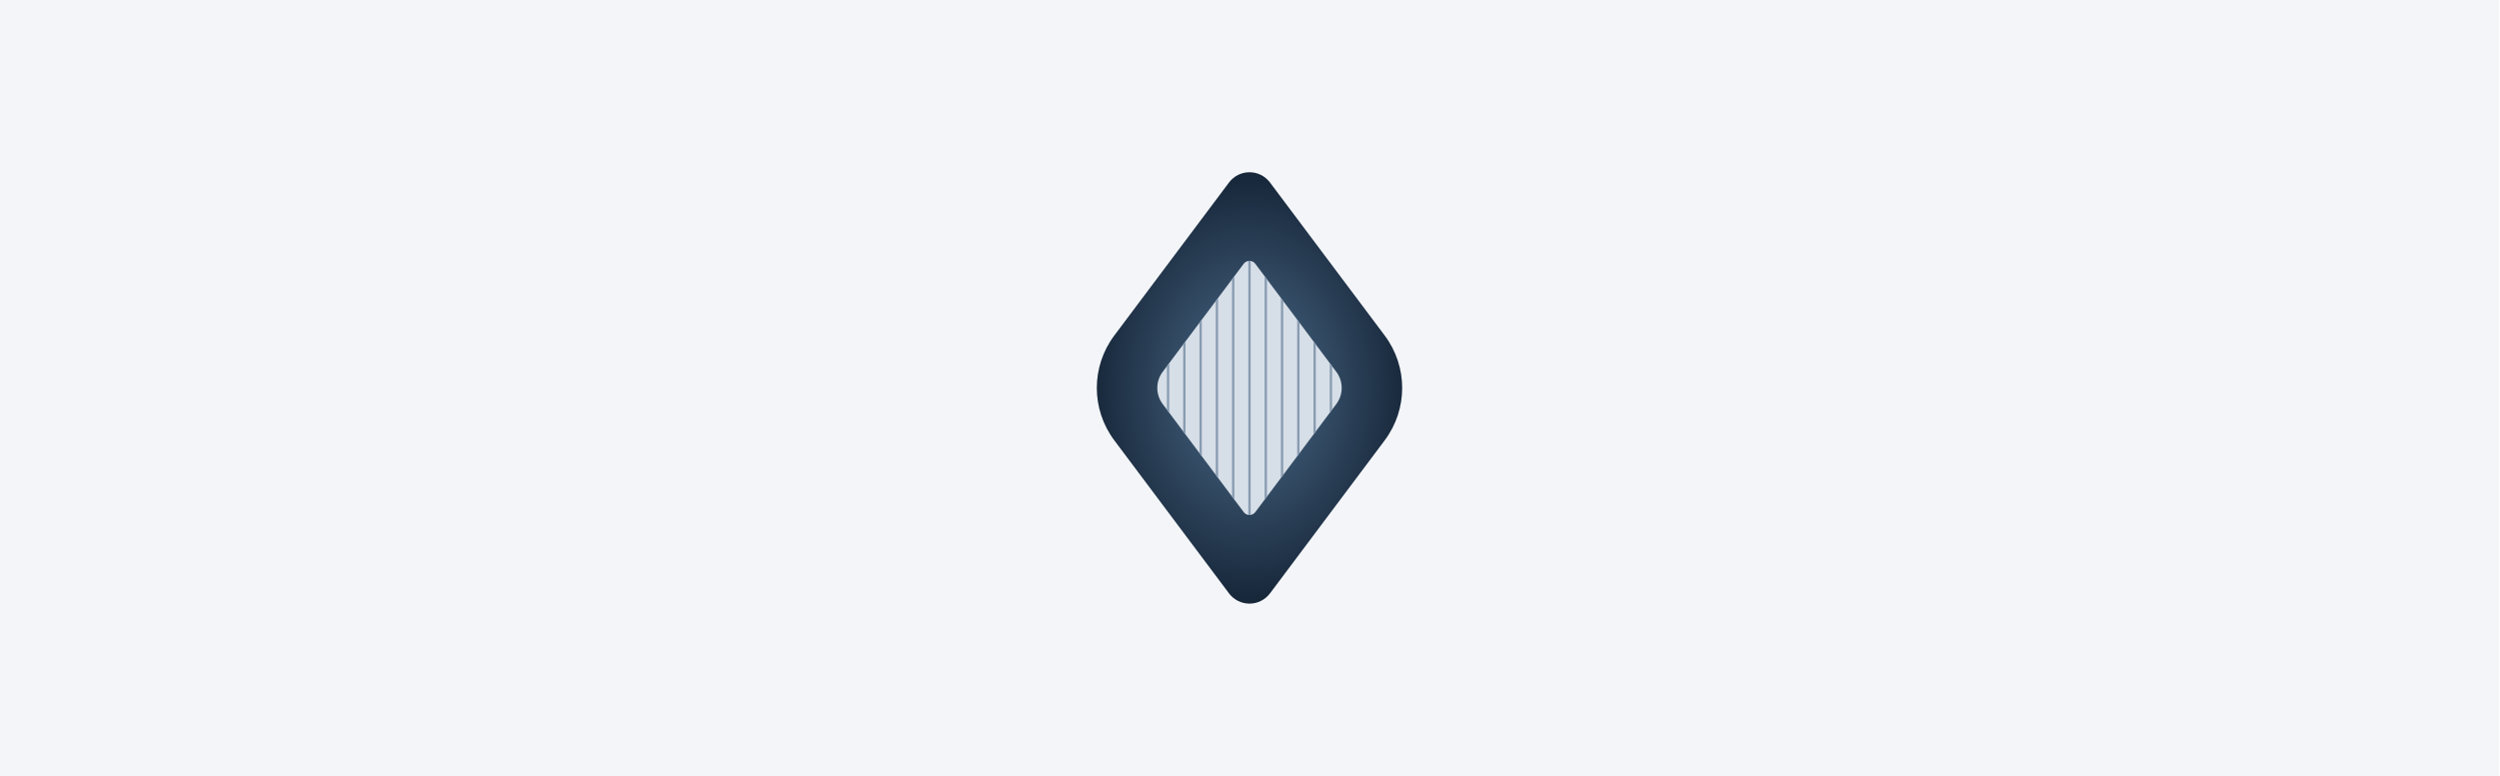
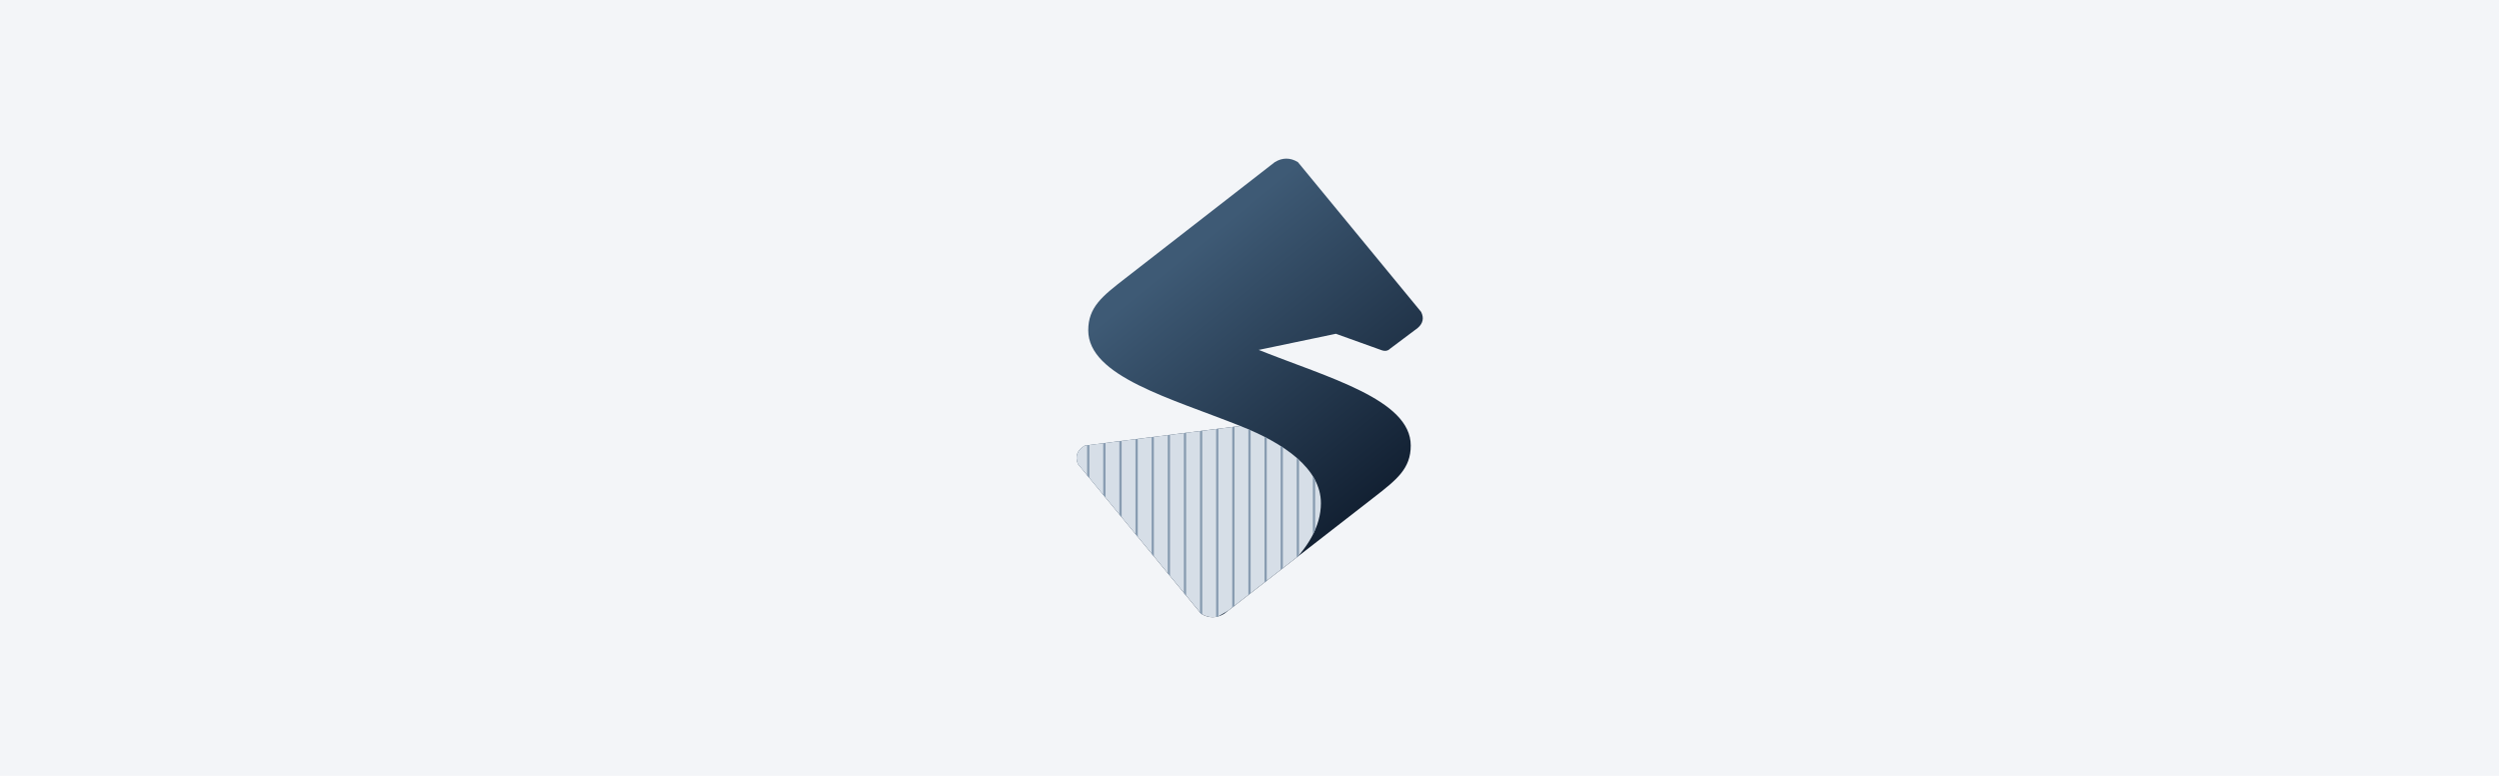
<svg xmlns="http://www.w3.org/2000/svg" width="2320" height="720" viewBox="0 0 2320 720">
  <defs>
-     <radialGradient id="g" gradientUnits="userSpaceOnUse" cx="0" cy="0" r="400" gradientTransform="scale(0.75 1)">
-       <stop offset="0.25" stop-color="#3E5A75" />
+     <linearGradient id="g" gradientUnits="userSpaceOnUse" x1="-158" y1="-195" x2="183" y2="226">
+       <stop offset="0" stop-color="#3E5A75" />
      <stop offset="1" stop-color="#122032" />
-     </radialGradient>
-     <clipPath id="c">
-       <path d="M9.973,-213.369 L149.300,-27.600 A46,46 0 0 1 149.300,27.600 L9.973,213.369 A12.467,12.467 0 0 1 -9.973,213.369 L-149.300,27.600 A46,46 0 0 1 -149.300,-27.600 L-9.973,-213.369 A12.467,12.467 0 0 1 9.973,-213.369 Z" />
+     </linearGradient>
+     <clipPath id="s">
+       <path d="M16,-66 L150,-94 L228,-66 Q238,-62 244,-68 L292,-104 Q306,-116 298,-132 L84,-392 Q64,-404 44,-392 L-216,-190 C-256,-159 -280,-140 -280,-100 C-280,-20 -136,18 -16,66 L-286,100 Q-306,112 -298,132 L-84,392 Q-64,404 -44,392 L216,190 C256,159 280,140 280,100 C280,20 136,-18 16,-66 Z" />
+     </clipPath>
+     <clipPath id="p">
+       <path d="M-16,66 C60,96 124,140 124,200 C124,282 30,350 -64,402 L-420,402 L-420,66 Z" />
    </clipPath>
    <g id="r" fill="#889CB1">
-       <rect x="-282.0" y="-400" width="4" height="800" />
-       <rect x="-254.0" y="-400" width="4" height="800" />
-       <rect x="-226.0" y="-400" width="4" height="800" />
-       <rect x="-198.0" y="-400" width="4" height="800" />
-       <rect x="-170.0" y="-400" width="4" height="800" />
-       <rect x="-142.0" y="-400" width="4" height="800" />
-       <rect x="-114.0" y="-400" width="4" height="800" />
-       <rect x="-86.0" y="-400" width="4" height="800" />
-       <rect x="-58.0" y="-400" width="4" height="800" />
-       <rect x="-30.0" y="-400" width="4" height="800" />
-       <rect x="-2.0" y="-400" width="4" height="800" />
-       <rect x="26.0" y="-400" width="4" height="800" />
-       <rect x="54.0" y="-400" width="4" height="800" />
-       <rect x="82.0" y="-400" width="4" height="800" />
-       <rect x="110.0" y="-400" width="4" height="800" />
-       <rect x="138.0" y="-400" width="4" height="800" />
-       <rect x="166.0" y="-400" width="4" height="800" />
-       <rect x="194.0" y="-400" width="4" height="800" />
-       <rect x="222.0" y="-400" width="4" height="800" />
-       <rect x="250.0" y="-400" width="4" height="800" />
-       <rect x="278.0" y="-400" width="4" height="800" />
+       <rect x="-310" y="-420" width="4" height="840" />
+       <rect x="-282" y="-420" width="4" height="840" />
+       <rect x="-254" y="-420" width="4" height="840" />
+       <rect x="-226" y="-420" width="4" height="840" />
+       <rect x="-198" y="-420" width="4" height="840" />
+       <rect x="-170" y="-420" width="4" height="840" />
+       <rect x="-142" y="-420" width="4" height="840" />
+       <rect x="-114" y="-420" width="4" height="840" />
+       <rect x="-86" y="-420" width="4" height="840" />
+       <rect x="-58" y="-420" width="4" height="840" />
+       <rect x="-30" y="-420" width="4" height="840" />
+       <rect x="-2" y="-420" width="4" height="840" />
+       <rect x="26" y="-420" width="4" height="840" />
+       <rect x="54" y="-420" width="4" height="840" />
+       <rect x="82" y="-420" width="4" height="840" />
+       <rect x="110" y="-420" width="4" height="840" />
+       <rect x="138" y="-420" width="4" height="840" />
+       <rect x="166" y="-420" width="4" height="840" />
+       <rect x="194" y="-420" width="4" height="840" />
+       <rect x="222" y="-420" width="4" height="840" />
+       <rect x="250" y="-420" width="4" height="840" />
+       <rect x="278" y="-420" width="4" height="840" />
+       <rect x="306" y="-420" width="4" height="840" />
    </g>
  </defs>
  <rect width="2320" height="720" fill="#F3F5F8" />
-   <g transform="translate(1160.0 360.0) scale(0.54)">
-     <path d="M35.200,-353.067 L232.500,-90.000 A150,150 0 0 1 232.500,90.000 L35.200,353.067 A44,44 0 0 1 -35.200,353.067 L-232.500,90.000 A150,150 0 0 1 -232.500,-90.000 L-35.200,-353.067 A44,44 0 0 1 35.200,-353.067 Z" fill="url(#g)" />
-     <path d="M9.973,-213.369 L149.300,-27.600 A46,46 0 0 1 149.300,27.600 L9.973,213.369 A12.467,12.467 0 0 1 -9.973,213.369 L-149.300,27.600 A46,46 0 0 1 -149.300,-27.600 L-9.973,-213.369 A12.467,12.467 0 0 1 9.973,-213.369 Z" fill="#D6DEE7" />
-     <use href="#r" clip-path="url(#c)" />
+   <g transform="translate(1160.0 360.0) scale(0.534653)">
+     <path d="M16,-66 L150,-94 L228,-66 Q238,-62 244,-68 L292,-104 Q306,-116 298,-132 L84,-392 Q64,-404 44,-392 L-216,-190 C-256,-159 -280,-140 -280,-100 C-280,-20 -136,18 -16,66 L-286,100 Q-306,112 -298,132 L-84,392 Q-64,404 -44,392 L216,190 C256,159 280,140 280,100 C280,20 136,-18 16,-66 Z" fill="url(#g)" />
+     <g clip-path="url(#s)">
+       <path d="M-16,66 C60,96 124,140 124,200 C124,282 30,350 -64,402 L-420,402 L-420,66 Z" fill="#D6DEE7" />
+       <use href="#r" clip-path="url(#p)" />
+     </g>
  </g>
</svg>
